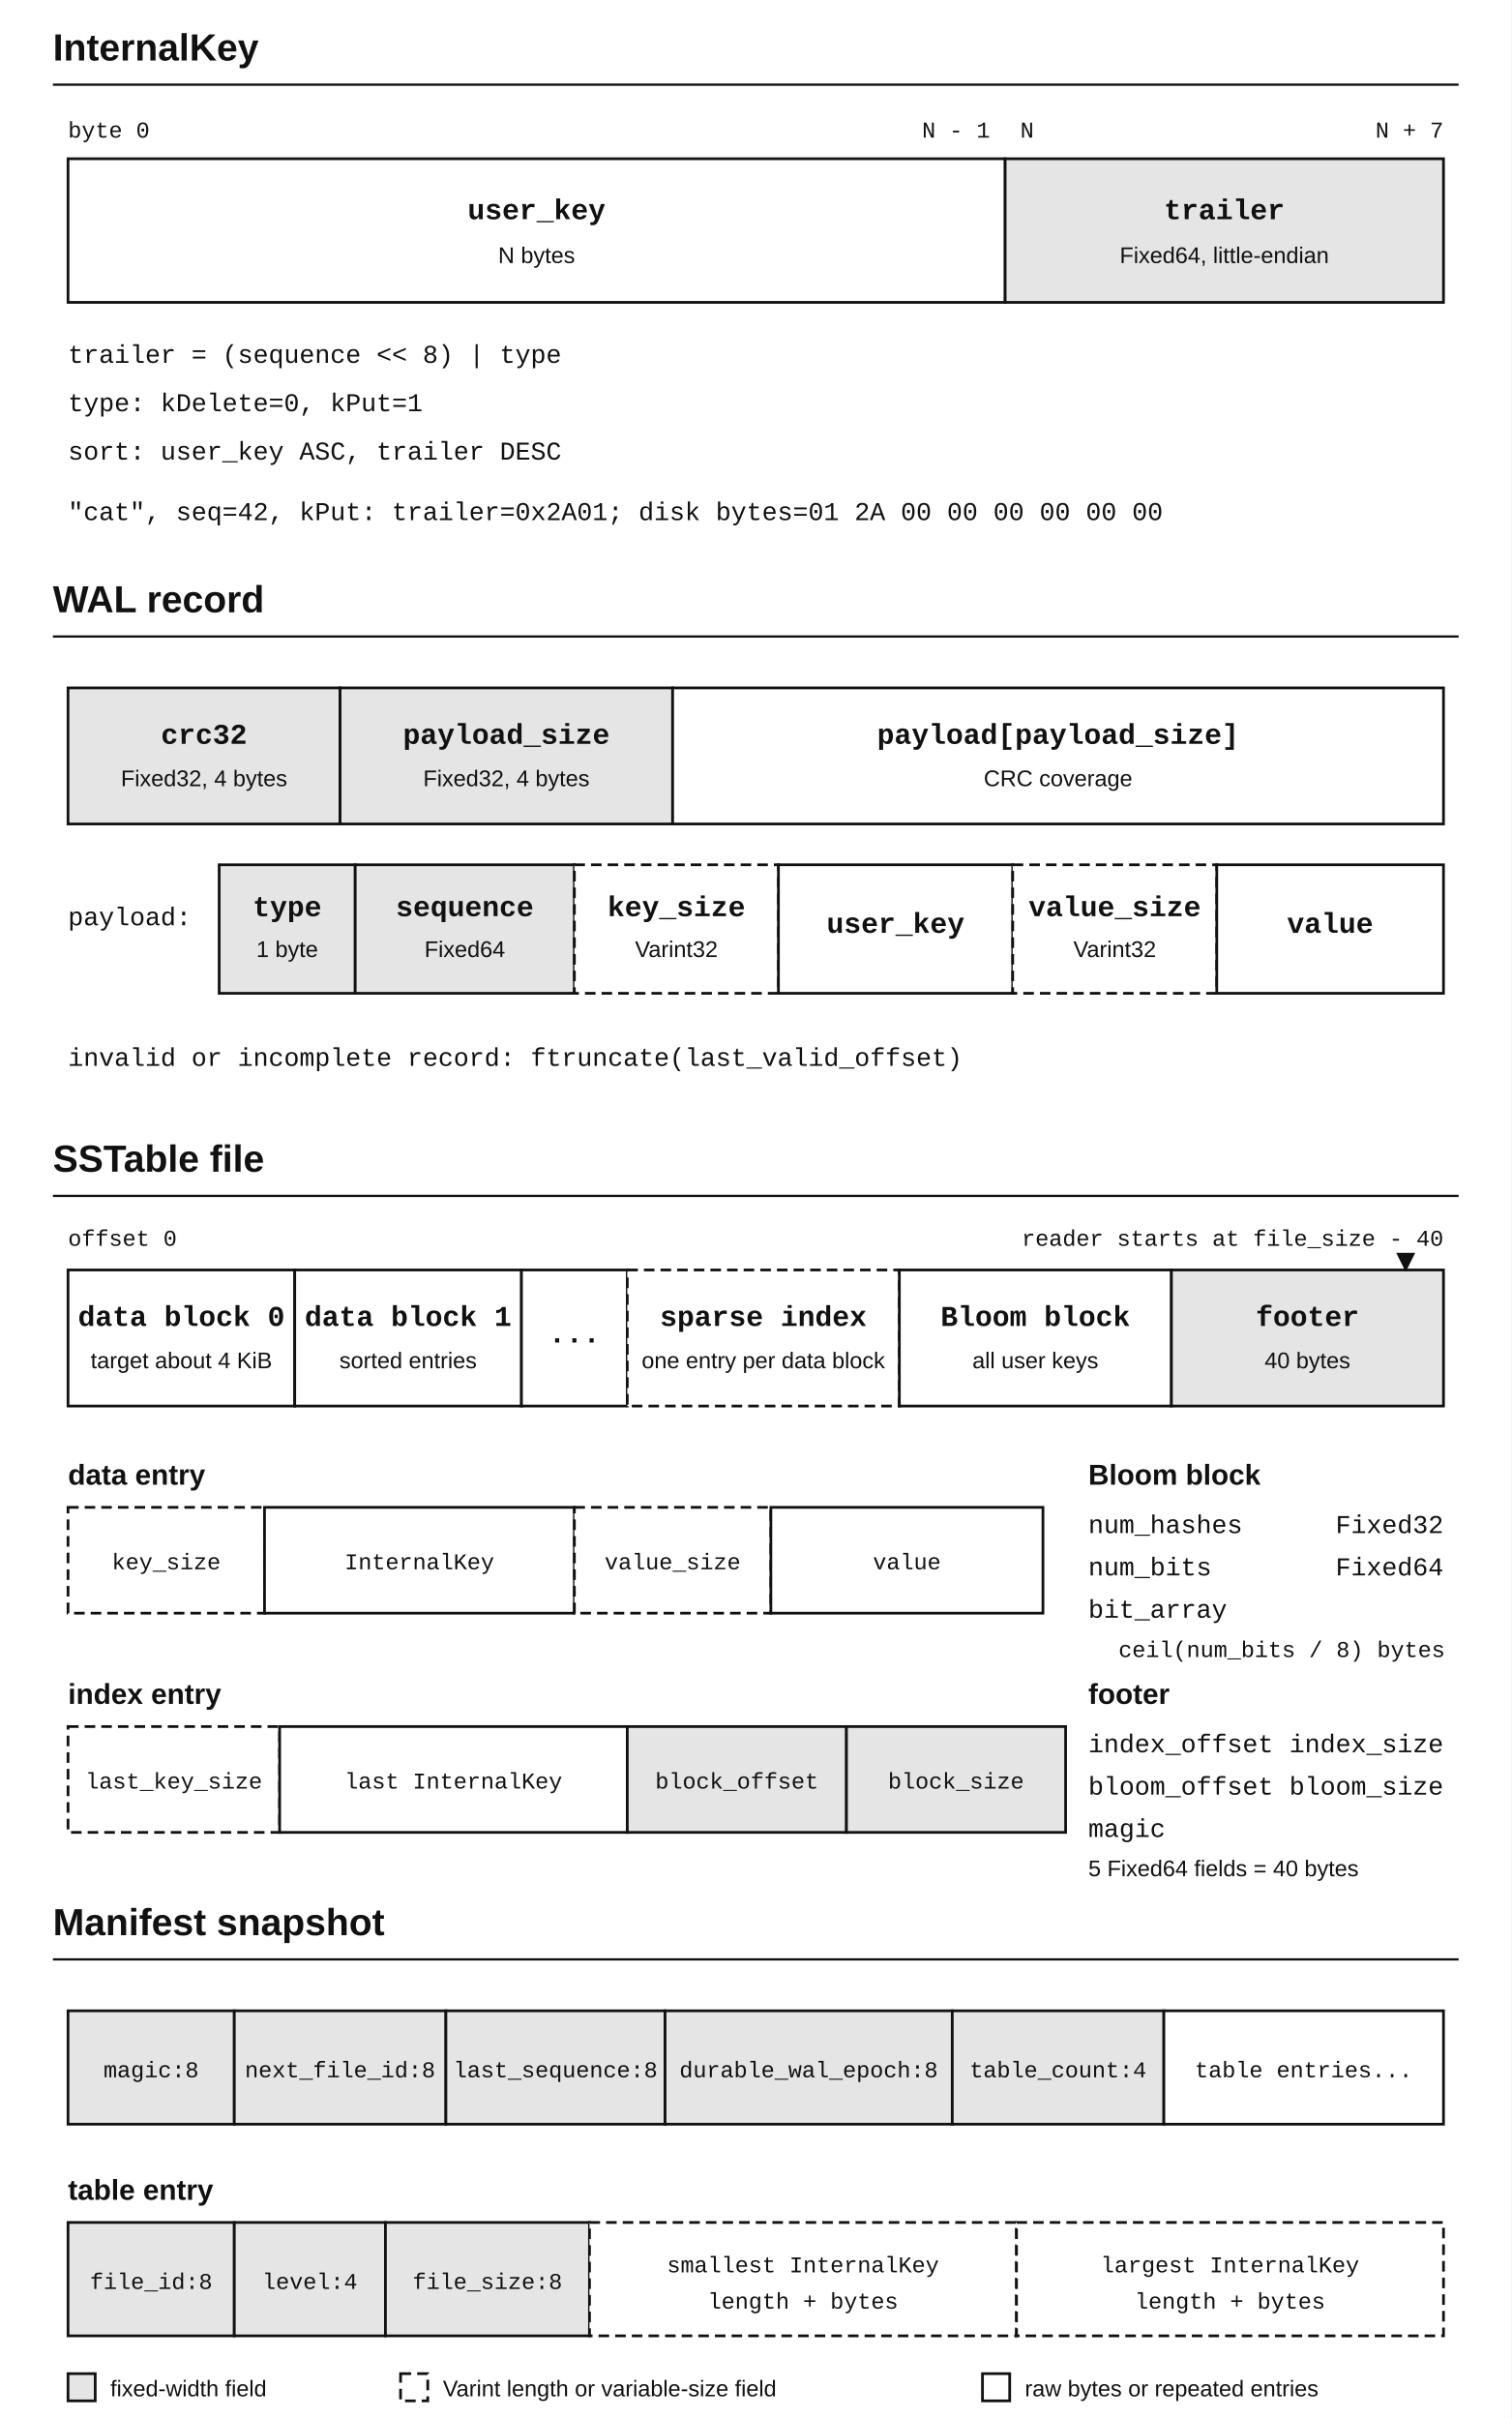
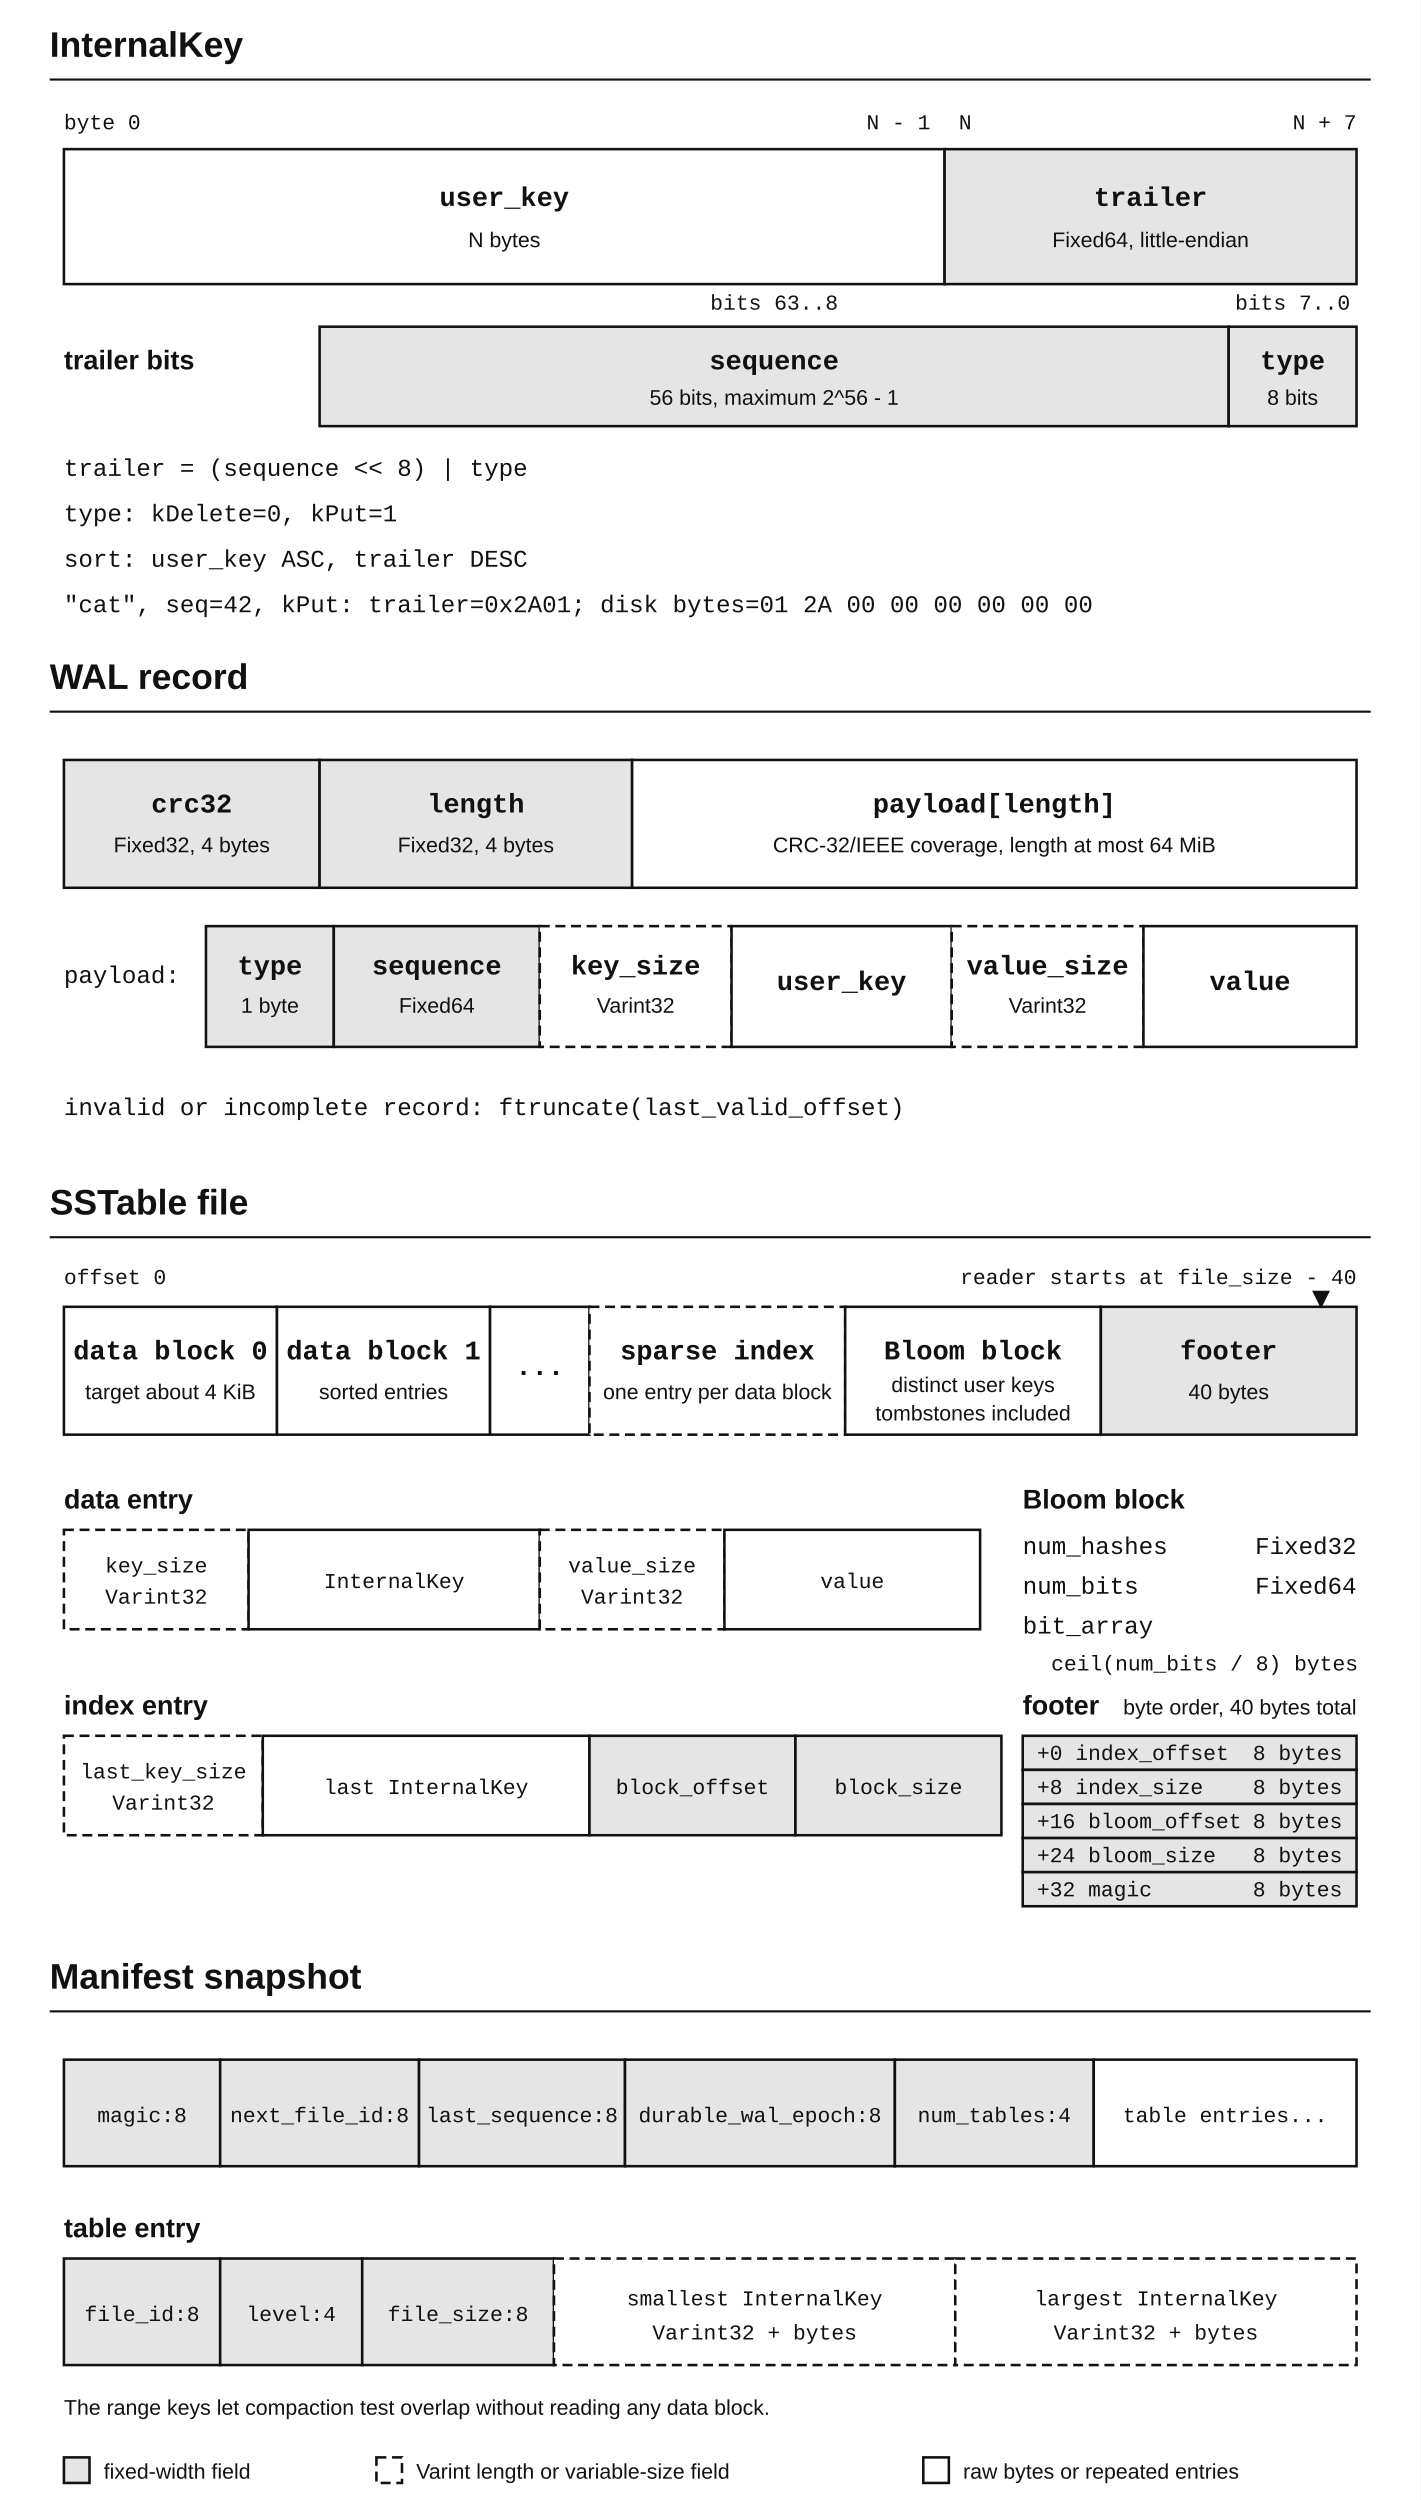
- <svg xmlns="http://www.w3.org/2000/svg" width="1000" height="1600" viewBox="0 0 1000 1600">
+ <svg xmlns="http://www.w3.org/2000/svg" width="1000" height="1760" viewBox="0 0 1000 1760">
  <defs>
    <marker id="arrow" viewBox="0 0 10 10" refX="9" refY="5" markerWidth="7" markerHeight="7" orient="auto-start-reverse">
      <path d="M 0 0 L 10 5 L 0 10 z" fill="#111" />
    </marker>
  </defs>
  <style>
    text { font-family: Arial, Helvetica, sans-serif; fill: #111; }
    .mono { font-family: Consolas, "Liberation Mono", monospace; }
    .heading { font-size: 25px; font-weight: 700; }
    .label { font-size: 19px; font-weight: 700; }
    .text { font-size: 17px; }
    .small { font-size: 15px; }
    .field { fill: white; stroke: #111; stroke-width: 1.8; }
    .fixed { fill: #e5e5e5; stroke: #111; stroke-width: 1.8; }
    .var { fill: white; stroke: #111; stroke-width: 1.8; stroke-dasharray: 7 4; }
    .line { fill: none; stroke: #111; stroke-width: 1.8; marker-end: url(#arrow); }
</style>
-   <rect width="1000" height="1600" fill="white" />
+   <rect width="1000" height="1760" fill="white" />
  <text class="heading" x="35" y="40">InternalKey</text>
  <line x1="35" y1="56" x2="965" y2="56" stroke="#111" stroke-width="1.5" />
  <text class="small mono" x="45" y="91">byte 0</text>
  <text class="small mono" x="655" y="91" text-anchor="end">N - 1</text>
  <text class="small mono" x="675" y="91">N</text>
  <text class="small mono" x="955" y="91" text-anchor="end">N + 7</text>
  <rect class="field" x="45" y="105" width="620" height="95" />
  <rect class="fixed" x="665" y="105" width="290" height="95" />
  <text class="label mono" x="355" y="145" text-anchor="middle">user_key</text>
  <text class="small" x="355" y="174" text-anchor="middle">N bytes</text>
  <text class="label mono" x="810" y="145" text-anchor="middle">trailer</text>
  <text class="small" x="810" y="174" text-anchor="middle">Fixed64, little-endian</text>
-   <text class="text mono" x="45" y="240">trailer = (sequence &lt;&lt; 8) | type</text>
-   <text class="text mono" x="45" y="272">type: kDelete=0, kPut=1</text>
-   <text class="text mono" x="45" y="304">sort: user_key ASC, trailer DESC</text>
-   <text class="text mono" x="45" y="344">"cat", seq=42, kPut: trailer=0x2A01; disk bytes=01 2A 00 00 00 00 00 00</text>
-   <text class="heading" x="35" y="405">WAL record</text>
-   <line x1="35" y1="421" x2="965" y2="421" stroke="#111" stroke-width="1.5" />
-   <rect class="fixed" x="45" y="455" width="180" height="90" />
-   <rect class="fixed" x="225" y="455" width="220" height="90" />
-   <rect class="field" x="445" y="455" width="510" height="90" />
-   <text class="label mono" x="135" y="492" text-anchor="middle">crc32</text>
-   <text class="small" x="135" y="520" text-anchor="middle">Fixed32, 4 bytes</text>
-   <text class="label mono" x="335" y="492" text-anchor="middle">payload_size</text>
-   <text class="small" x="335" y="520" text-anchor="middle">Fixed32, 4 bytes</text>
-   <text class="label mono" x="700" y="492" text-anchor="middle">payload[payload_size]</text>
-   <text class="small" x="700" y="520" text-anchor="middle">CRC coverage</text>
-   <text class="text mono" x="45" y="612">payload:</text>
-   <rect class="fixed" x="145" y="572" width="90" height="85" />
-   <rect class="fixed" x="235" y="572" width="145" height="85" />
-   <rect class="var" x="380" y="572" width="135" height="85" />
-   <rect class="field" x="515" y="572" width="155" height="85" />
-   <rect class="var" x="670" y="572" width="135" height="85" />
-   <rect class="field" x="805" y="572" width="150" height="85" />
-   <text class="label mono" x="190" y="606" text-anchor="middle">type</text>
-   <text class="small" x="190" y="633" text-anchor="middle">1 byte</text>
-   <text class="label mono" x="307.5" y="606" text-anchor="middle">sequence</text>
-   <text class="small" x="307.5" y="633" text-anchor="middle">Fixed64</text>
-   <text class="label mono" x="447.5" y="606" text-anchor="middle">key_size</text>
-   <text class="small" x="447.5" y="633" text-anchor="middle">Varint32</text>
-   <text class="label mono" x="592.5" y="617" text-anchor="middle">user_key</text>
-   <text class="label mono" x="737.5" y="606" text-anchor="middle">value_size</text>
-   <text class="small" x="737.5" y="633" text-anchor="middle">Varint32</text>
-   <text class="label mono" x="880" y="617" text-anchor="middle">value</text>
-   <text class="text mono" x="45" y="705">invalid or incomplete record: ftruncate(last_valid_offset)</text>
-   <text class="heading" x="35" y="775">SSTable file</text>
-   <line x1="35" y1="791" x2="965" y2="791" stroke="#111" stroke-width="1.5" />
-   <text class="small mono" x="45" y="824">offset 0</text>
-   <text class="small mono" x="955" y="824" text-anchor="end">reader starts at file_size - 40</text>
-   <rect class="field" x="45" y="840" width="150" height="90" />
-   <rect class="field" x="195" y="840" width="150" height="90" />
-   <rect class="field" x="345" y="840" width="70" height="90" />
-   <rect class="var" x="415" y="840" width="180" height="90" />
-   <rect class="field" x="595" y="840" width="180" height="90" />
-   <rect class="fixed" x="775" y="840" width="180" height="90" />
-   <text class="label mono" x="120" y="877" text-anchor="middle">data block 0</text>
-   <text class="small" x="120" y="905" text-anchor="middle">target about 4 KiB</text>
-   <text class="label mono" x="270" y="877" text-anchor="middle">data block 1</text>
-   <text class="small" x="270" y="905" text-anchor="middle">sorted entries</text>
-   <text class="label mono" x="380" y="888" text-anchor="middle">...</text>
-   <text class="label mono" x="505" y="877" text-anchor="middle">sparse index</text>
-   <text class="small" x="505" y="905" text-anchor="middle">one entry per data block</text>
-   <text class="label mono" x="685" y="877" text-anchor="middle">Bloom block</text>
-   <text class="small" x="685" y="905" text-anchor="middle">all user keys</text>
-   <text class="label mono" x="865" y="877" text-anchor="middle">footer</text>
-   <text class="small" x="865" y="905" text-anchor="middle">40 bytes</text>
-   <path class="line" d="M 930 829 L 930 840" />
-   <text class="label" x="45" y="982">data entry</text>
-   <rect class="var" x="45" y="997" width="130" height="70" />
-   <rect class="field" x="175" y="997" width="205" height="70" />
-   <rect class="var" x="380" y="997" width="130" height="70" />
-   <rect class="field" x="510" y="997" width="180" height="70" />
-   <text class="small mono" x="110" y="1038" text-anchor="middle">key_size</text>
-   <text class="small mono" x="277.5" y="1038" text-anchor="middle">InternalKey</text>
-   <text class="small mono" x="445" y="1038" text-anchor="middle">value_size</text>
-   <text class="small mono" x="600" y="1038" text-anchor="middle">value</text>
-   <text class="label" x="720" y="982">Bloom block</text>
-   <text class="text mono" x="720" y="1014">num_hashes</text>
-   <text class="text mono" x="955" y="1014" text-anchor="end">Fixed32</text>
-   <text class="text mono" x="720" y="1042">num_bits</text>
-   <text class="text mono" x="955" y="1042" text-anchor="end">Fixed64</text>
-   <text class="text mono" x="720" y="1070">bit_array</text>
-   <text class="small mono" x="740" y="1096">ceil(num_bits / 8) bytes</text>
-   <text class="label" x="45" y="1127">index entry</text>
-   <rect class="var" x="45" y="1142" width="140" height="70" />
-   <rect class="field" x="185" y="1142" width="230" height="70" />
-   <rect class="fixed" x="415" y="1142" width="145" height="70" />
-   <rect class="fixed" x="560" y="1142" width="145" height="70" />
-   <text class="small mono" x="115" y="1183" text-anchor="middle">last_key_size</text>
-   <text class="small mono" x="300" y="1183" text-anchor="middle">last InternalKey</text>
-   <text class="small mono" x="487.5" y="1183" text-anchor="middle">block_offset</text>
-   <text class="small mono" x="632.5" y="1183" text-anchor="middle">block_size</text>
-   <text class="label" x="720" y="1127">footer</text>
-   <text class="text mono" x="720" y="1159">index_offset</text>
-   <text class="text mono" x="955" y="1159" text-anchor="end">index_size</text>
-   <text class="text mono" x="720" y="1187">bloom_offset</text>
-   <text class="text mono" x="955" y="1187" text-anchor="end">bloom_size</text>
-   <text class="text mono" x="720" y="1215">magic</text>
-   <text class="small" x="720" y="1241">5 Fixed64 fields = 40 bytes</text>
-   <text class="heading" x="35" y="1280">Manifest snapshot</text>
-   <line x1="35" y1="1296" x2="965" y2="1296" stroke="#111" stroke-width="1.5" />
-   <rect class="fixed" x="45" y="1330" width="110" height="75" />
-   <rect class="fixed" x="155" y="1330" width="140" height="75" />
-   <rect class="fixed" x="295" y="1330" width="145" height="75" />
-   <rect class="fixed" x="440" y="1330" width="190" height="75" />
-   <rect class="fixed" x="630" y="1330" width="140" height="75" />
-   <rect class="field" x="770" y="1330" width="185" height="75" />
-   <text class="small mono" x="100" y="1374" text-anchor="middle">magic:8</text>
-   <text class="small mono" x="225" y="1374" text-anchor="middle">next_file_id:8</text>
-   <text class="small mono" x="367.5" y="1374" text-anchor="middle">last_sequence:8</text>
-   <text class="small mono" x="535" y="1374" text-anchor="middle">durable_wal_epoch:8</text>
-   <text class="small mono" x="700" y="1374" text-anchor="middle">table_count:4</text>
-   <text class="small mono" x="862.5" y="1374" text-anchor="middle">table entries...</text>
-   <text class="label" x="45" y="1455">table entry</text>
-   <rect class="fixed" x="45" y="1470" width="110" height="75" />
-   <rect class="fixed" x="155" y="1470" width="100" height="75" />
-   <rect class="fixed" x="255" y="1470" width="135" height="75" />
-   <rect class="var" x="390" y="1470" width="282.5" height="75" />
-   <rect class="var" x="672.5" y="1470" width="282.5" height="75" />
-   <text class="small mono" x="100" y="1514" text-anchor="middle">file_id:8</text>
-   <text class="small mono" x="205" y="1514" text-anchor="middle">level:4</text>
-   <text class="small mono" x="322.5" y="1514" text-anchor="middle">file_size:8</text>
-   <text class="small mono" x="531.25" y="1503" text-anchor="middle">smallest InternalKey</text>
-   <text class="small mono" x="531.25" y="1527" text-anchor="middle">length + bytes</text>
-   <text class="small mono" x="813.75" y="1503" text-anchor="middle">largest InternalKey</text>
-   <text class="small mono" x="813.75" y="1527" text-anchor="middle">length + bytes</text>
-   <rect class="fixed" x="45" y="1570" width="18" height="18" />
-   <text class="small" x="73" y="1585">fixed-width field</text>
-   <rect class="var" x="265" y="1570" width="18" height="18" />
-   <text class="small" x="293" y="1585">Varint length or variable-size field</text>
-   <rect class="field" x="650" y="1570" width="18" height="18" />
-   <text class="small" x="678" y="1585">raw bytes or repeated entries</text>
+   <text class="label" x="45" y="260">trailer bits</text>
+   <text class="small mono" x="545" y="218" text-anchor="middle">bits 63..8</text>
+   <text class="small mono" x="910" y="218" text-anchor="middle">bits 7..0</text>
+   <rect class="fixed" x="225" y="230" width="640" height="70" />
+   <rect class="fixed" x="865" y="230" width="90" height="70" />
+   <text class="label mono" x="545" y="260" text-anchor="middle">sequence</text>
+   <text class="small" x="545" y="285" text-anchor="middle">56 bits, maximum 2^56 - 1</text>
+   <text class="label mono" x="910" y="260" text-anchor="middle">type</text>
+   <text class="small" x="910" y="285" text-anchor="middle">8 bits</text>
+   <text class="text mono" x="45" y="335">trailer = (sequence &lt;&lt; 8) | type</text>
+   <text class="text mono" x="45" y="367">type: kDelete=0, kPut=1</text>
+   <text class="text mono" x="45" y="399">sort: user_key ASC, trailer DESC</text>
+   <text class="text mono" x="45" y="431">"cat", seq=42, kPut: trailer=0x2A01; disk bytes=01 2A 00 00 00 00 00 00</text>
+   <g transform="translate(0 80)">
+     <text class="heading" x="35" y="405">WAL record</text>
+     <line x1="35" y1="421" x2="965" y2="421" stroke="#111" stroke-width="1.5" />
+     <rect class="fixed" x="45" y="455" width="180" height="90" />
+     <rect class="fixed" x="225" y="455" width="220" height="90" />
+     <rect class="field" x="445" y="455" width="510" height="90" />
+     <text class="label mono" x="135" y="492" text-anchor="middle">crc32</text>
+     <text class="small" x="135" y="520" text-anchor="middle">Fixed32, 4 bytes</text>
+     <text class="label mono" x="335" y="492" text-anchor="middle">length</text>
+     <text class="small" x="335" y="520" text-anchor="middle">Fixed32, 4 bytes</text>
+     <text class="label mono" x="700" y="492" text-anchor="middle">payload[length]</text>
+     <text class="small" x="700" y="520" text-anchor="middle">CRC-32/IEEE coverage, length at most 64 MiB</text>
+     <text class="text mono" x="45" y="612">payload:</text>
+     <rect class="fixed" x="145" y="572" width="90" height="85" />
+     <rect class="fixed" x="235" y="572" width="145" height="85" />
+     <rect class="var" x="380" y="572" width="135" height="85" />
+     <rect class="field" x="515" y="572" width="155" height="85" />
+     <rect class="var" x="670" y="572" width="135" height="85" />
+     <rect class="field" x="805" y="572" width="150" height="85" />
+     <text class="label mono" x="190" y="606" text-anchor="middle">type</text>
+     <text class="small" x="190" y="633" text-anchor="middle">1 byte</text>
+     <text class="label mono" x="307.5" y="606" text-anchor="middle">sequence</text>
+     <text class="small" x="307.5" y="633" text-anchor="middle">Fixed64</text>
+     <text class="label mono" x="447.5" y="606" text-anchor="middle">key_size</text>
+     <text class="small" x="447.5" y="633" text-anchor="middle">Varint32</text>
+     <text class="label mono" x="592.5" y="617" text-anchor="middle">user_key</text>
+     <text class="label mono" x="737.5" y="606" text-anchor="middle">value_size</text>
+     <text class="small" x="737.5" y="633" text-anchor="middle">Varint32</text>
+     <text class="label mono" x="880" y="617" text-anchor="middle">value</text>
+     <text class="text mono" x="45" y="705">invalid or incomplete record: ftruncate(last_valid_offset)</text>
+     <text class="heading" x="35" y="775">SSTable file</text>
+     <line x1="35" y1="791" x2="965" y2="791" stroke="#111" stroke-width="1.5" />
+     <text class="small mono" x="45" y="824">offset 0</text>
+     <text class="small mono" x="955" y="824" text-anchor="end">reader starts at file_size - 40</text>
+     <rect class="field" x="45" y="840" width="150" height="90" />
+     <rect class="field" x="195" y="840" width="150" height="90" />
+     <rect class="field" x="345" y="840" width="70" height="90" />
+     <rect class="var" x="415" y="840" width="180" height="90" />
+     <rect class="field" x="595" y="840" width="180" height="90" />
+     <rect class="fixed" x="775" y="840" width="180" height="90" />
+     <text class="label mono" x="120" y="877" text-anchor="middle">data block 0</text>
+     <text class="small" x="120" y="905" text-anchor="middle">target about 4 KiB</text>
+     <text class="label mono" x="270" y="877" text-anchor="middle">data block 1</text>
+     <text class="small" x="270" y="905" text-anchor="middle">sorted entries</text>
+     <text class="label mono" x="380" y="888" text-anchor="middle">...</text>
+     <text class="label mono" x="505" y="877" text-anchor="middle">sparse index</text>
+     <text class="small" x="505" y="905" text-anchor="middle">one entry per data block</text>
+     <text class="label mono" x="685" y="877" text-anchor="middle">Bloom block</text>
+     <text class="small" x="685" y="900" text-anchor="middle">distinct user keys</text>
+     <text class="small" x="685" y="920" text-anchor="middle">tombstones included</text>
+     <text class="label mono" x="865" y="877" text-anchor="middle">footer</text>
+     <text class="small" x="865" y="905" text-anchor="middle">40 bytes</text>
+     <path class="line" d="M 930 829 L 930 840" />
+     <text class="label" x="45" y="982">data entry</text>
+     <rect class="var" x="45" y="997" width="130" height="70" />
+     <rect class="field" x="175" y="997" width="205" height="70" />
+     <rect class="var" x="380" y="997" width="130" height="70" />
+     <rect class="field" x="510" y="997" width="180" height="70" />
+     <text class="small mono" x="110" y="1027" text-anchor="middle">key_size</text>
+     <text class="small mono" x="110" y="1049" text-anchor="middle">Varint32</text>
+     <text class="small mono" x="277.5" y="1038" text-anchor="middle">InternalKey</text>
+     <text class="small mono" x="445" y="1027" text-anchor="middle">value_size</text>
+     <text class="small mono" x="445" y="1049" text-anchor="middle">Varint32</text>
+     <text class="small mono" x="600" y="1038" text-anchor="middle">value</text>
+     <text class="label" x="720" y="982">Bloom block</text>
+     <text class="text mono" x="720" y="1014">num_hashes</text>
+     <text class="text mono" x="955" y="1014" text-anchor="end">Fixed32</text>
+     <text class="text mono" x="720" y="1042">num_bits</text>
+     <text class="text mono" x="955" y="1042" text-anchor="end">Fixed64</text>
+     <text class="text mono" x="720" y="1070">bit_array</text>
+     <text class="small mono" x="740" y="1096">ceil(num_bits / 8) bytes</text>
+     <text class="label" x="45" y="1127">index entry</text>
+     <rect class="var" x="45" y="1142" width="140" height="70" />
+     <rect class="field" x="185" y="1142" width="230" height="70" />
+     <rect class="fixed" x="415" y="1142" width="145" height="70" />
+     <rect class="fixed" x="560" y="1142" width="145" height="70" />
+     <text class="small mono" x="115" y="1172" text-anchor="middle">last_key_size</text>
+     <text class="small mono" x="115" y="1194" text-anchor="middle">Varint32</text>
+     <text class="small mono" x="300" y="1183" text-anchor="middle">last InternalKey</text>
+     <text class="small mono" x="487.5" y="1183" text-anchor="middle">block_offset</text>
+     <text class="small mono" x="632.5" y="1183" text-anchor="middle">block_size</text>
+     <text class="label" x="720" y="1127">footer</text>
+     <text class="small" x="955" y="1127" text-anchor="end">byte order, 40 bytes total</text>
+     <rect class="fixed" x="720" y="1142" width="235" height="24" />
+     <rect class="fixed" x="720" y="1166" width="235" height="24" />
+     <rect class="fixed" x="720" y="1190" width="235" height="24" />
+     <rect class="fixed" x="720" y="1214" width="235" height="24" />
+     <rect class="fixed" x="720" y="1238" width="235" height="24" />
+     <text class="small mono" x="730" y="1159">+0  index_offset</text>
+     <text class="small mono" x="945" y="1159" text-anchor="end">8 bytes</text>
+     <text class="small mono" x="730" y="1183">+8  index_size</text>
+     <text class="small mono" x="945" y="1183" text-anchor="end">8 bytes</text>
+     <text class="small mono" x="730" y="1207">+16 bloom_offset</text>
+     <text class="small mono" x="945" y="1207" text-anchor="end">8 bytes</text>
+     <text class="small mono" x="730" y="1231">+24 bloom_size</text>
+     <text class="small mono" x="945" y="1231" text-anchor="end">8 bytes</text>
+     <text class="small mono" x="730" y="1255">+32 magic</text>
+     <text class="small mono" x="945" y="1255" text-anchor="end">8 bytes</text>
+     <g transform="translate(0 40)">
+       <text class="heading" x="35" y="1280">Manifest snapshot</text>
+       <line x1="35" y1="1296" x2="965" y2="1296" stroke="#111" stroke-width="1.5" />
+       <rect class="fixed" x="45" y="1330" width="110" height="75" />
+       <rect class="fixed" x="155" y="1330" width="140" height="75" />
+       <rect class="fixed" x="295" y="1330" width="145" height="75" />
+       <rect class="fixed" x="440" y="1330" width="190" height="75" />
+       <rect class="fixed" x="630" y="1330" width="140" height="75" />
+       <rect class="field" x="770" y="1330" width="185" height="75" />
+       <text class="small mono" x="100" y="1374" text-anchor="middle">magic:8</text>
+       <text class="small mono" x="225" y="1374" text-anchor="middle">next_file_id:8</text>
+       <text class="small mono" x="367.5" y="1374" text-anchor="middle">last_sequence:8</text>
+       <text class="small mono" x="535" y="1374" text-anchor="middle">durable_wal_epoch:8</text>
+       <text class="small mono" x="700" y="1374" text-anchor="middle">num_tables:4</text>
+       <text class="small mono" x="862.5" y="1374" text-anchor="middle">table entries...</text>
+       <text class="label" x="45" y="1455">table entry</text>
+       <rect class="fixed" x="45" y="1470" width="110" height="75" />
+       <rect class="fixed" x="155" y="1470" width="100" height="75" />
+       <rect class="fixed" x="255" y="1470" width="135" height="75" />
+       <rect class="var" x="390" y="1470" width="282.5" height="75" />
+       <rect class="var" x="672.5" y="1470" width="282.5" height="75" />
+       <text class="small mono" x="100" y="1514" text-anchor="middle">file_id:8</text>
+       <text class="small mono" x="205" y="1514" text-anchor="middle">level:4</text>
+       <text class="small mono" x="322.5" y="1514" text-anchor="middle">file_size:8</text>
+       <text class="small mono" x="531.25" y="1503" text-anchor="middle">smallest InternalKey</text>
+       <text class="small mono" x="531.25" y="1527" text-anchor="middle">Varint32 + bytes</text>
+       <text class="small mono" x="813.75" y="1503" text-anchor="middle">largest InternalKey</text>
+       <text class="small mono" x="813.75" y="1527" text-anchor="middle">Varint32 + bytes</text>
+       <text class="small" x="45" y="1580">The range keys let compaction test overlap without reading any data block.</text>
+       <rect class="fixed" x="45" y="1610" width="18" height="18" />
+       <text class="small" x="73" y="1625">fixed-width field</text>
+       <rect class="var" x="265" y="1610" width="18" height="18" />
+       <text class="small" x="293" y="1625">Varint length or variable-size field</text>
+       <rect class="field" x="650" y="1610" width="18" height="18" />
+       <text class="small" x="678" y="1625">raw bytes or repeated entries</text>
+     </g>
+   </g>
</svg>
